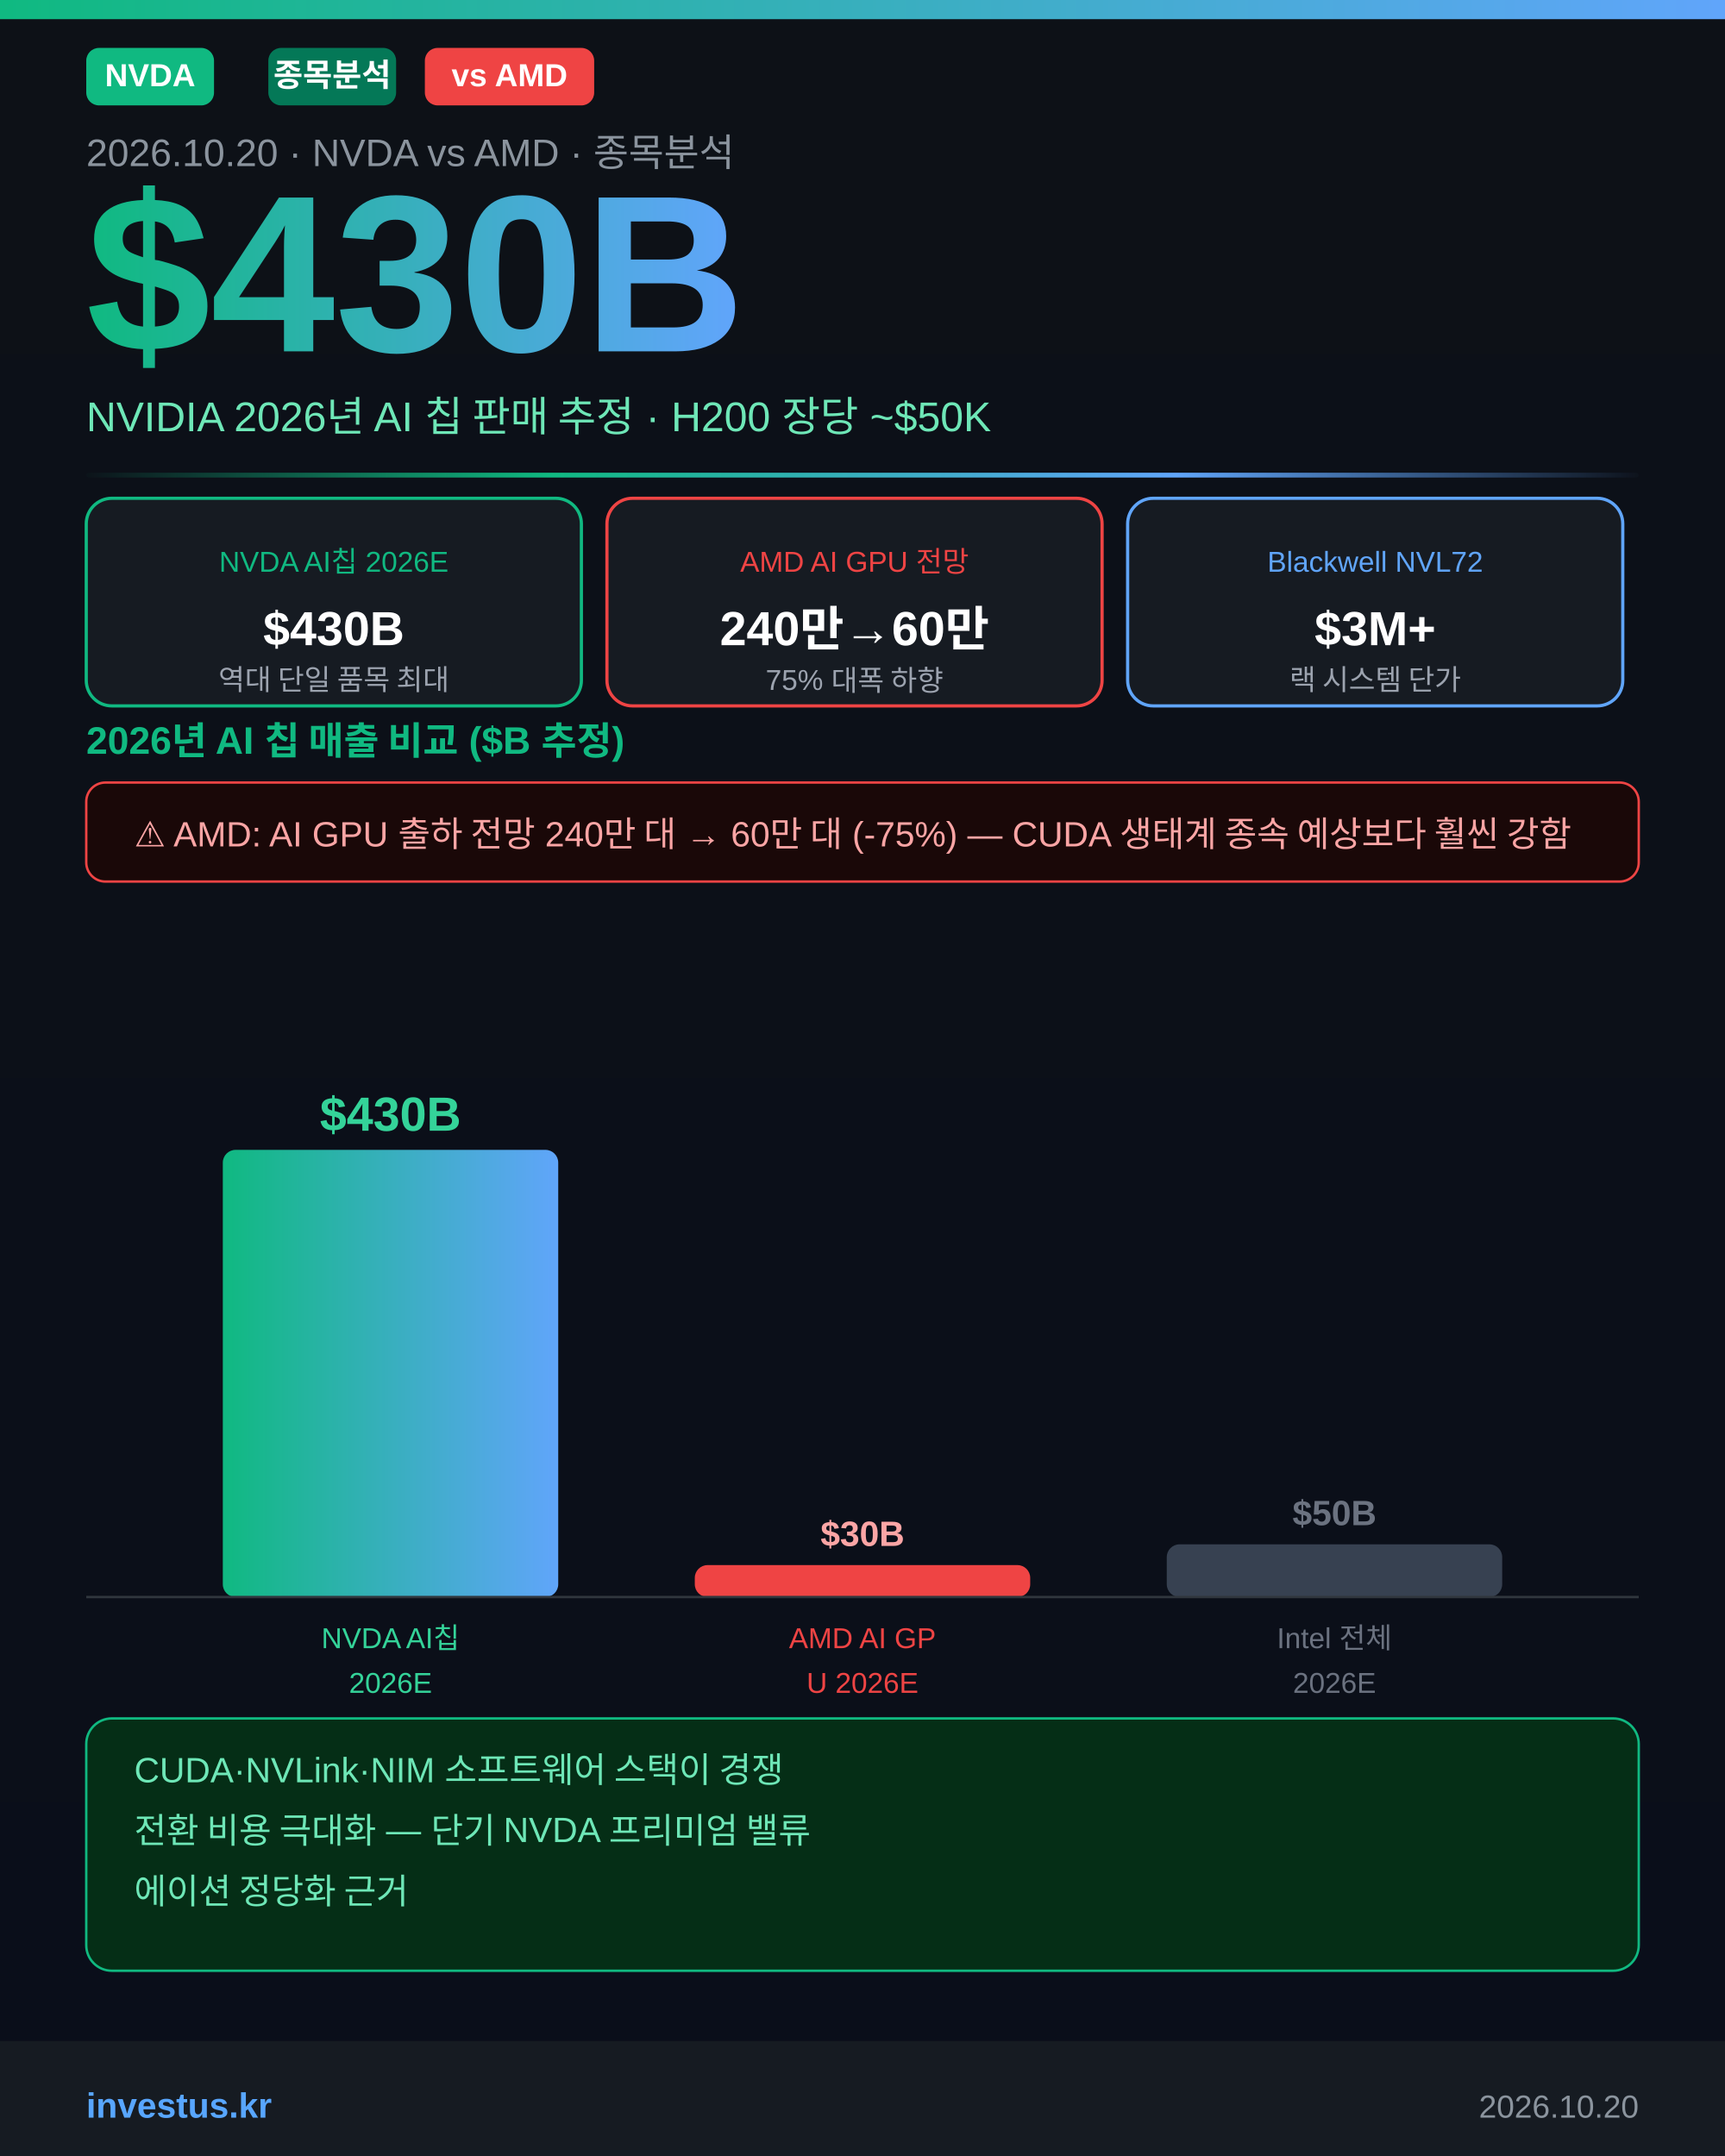
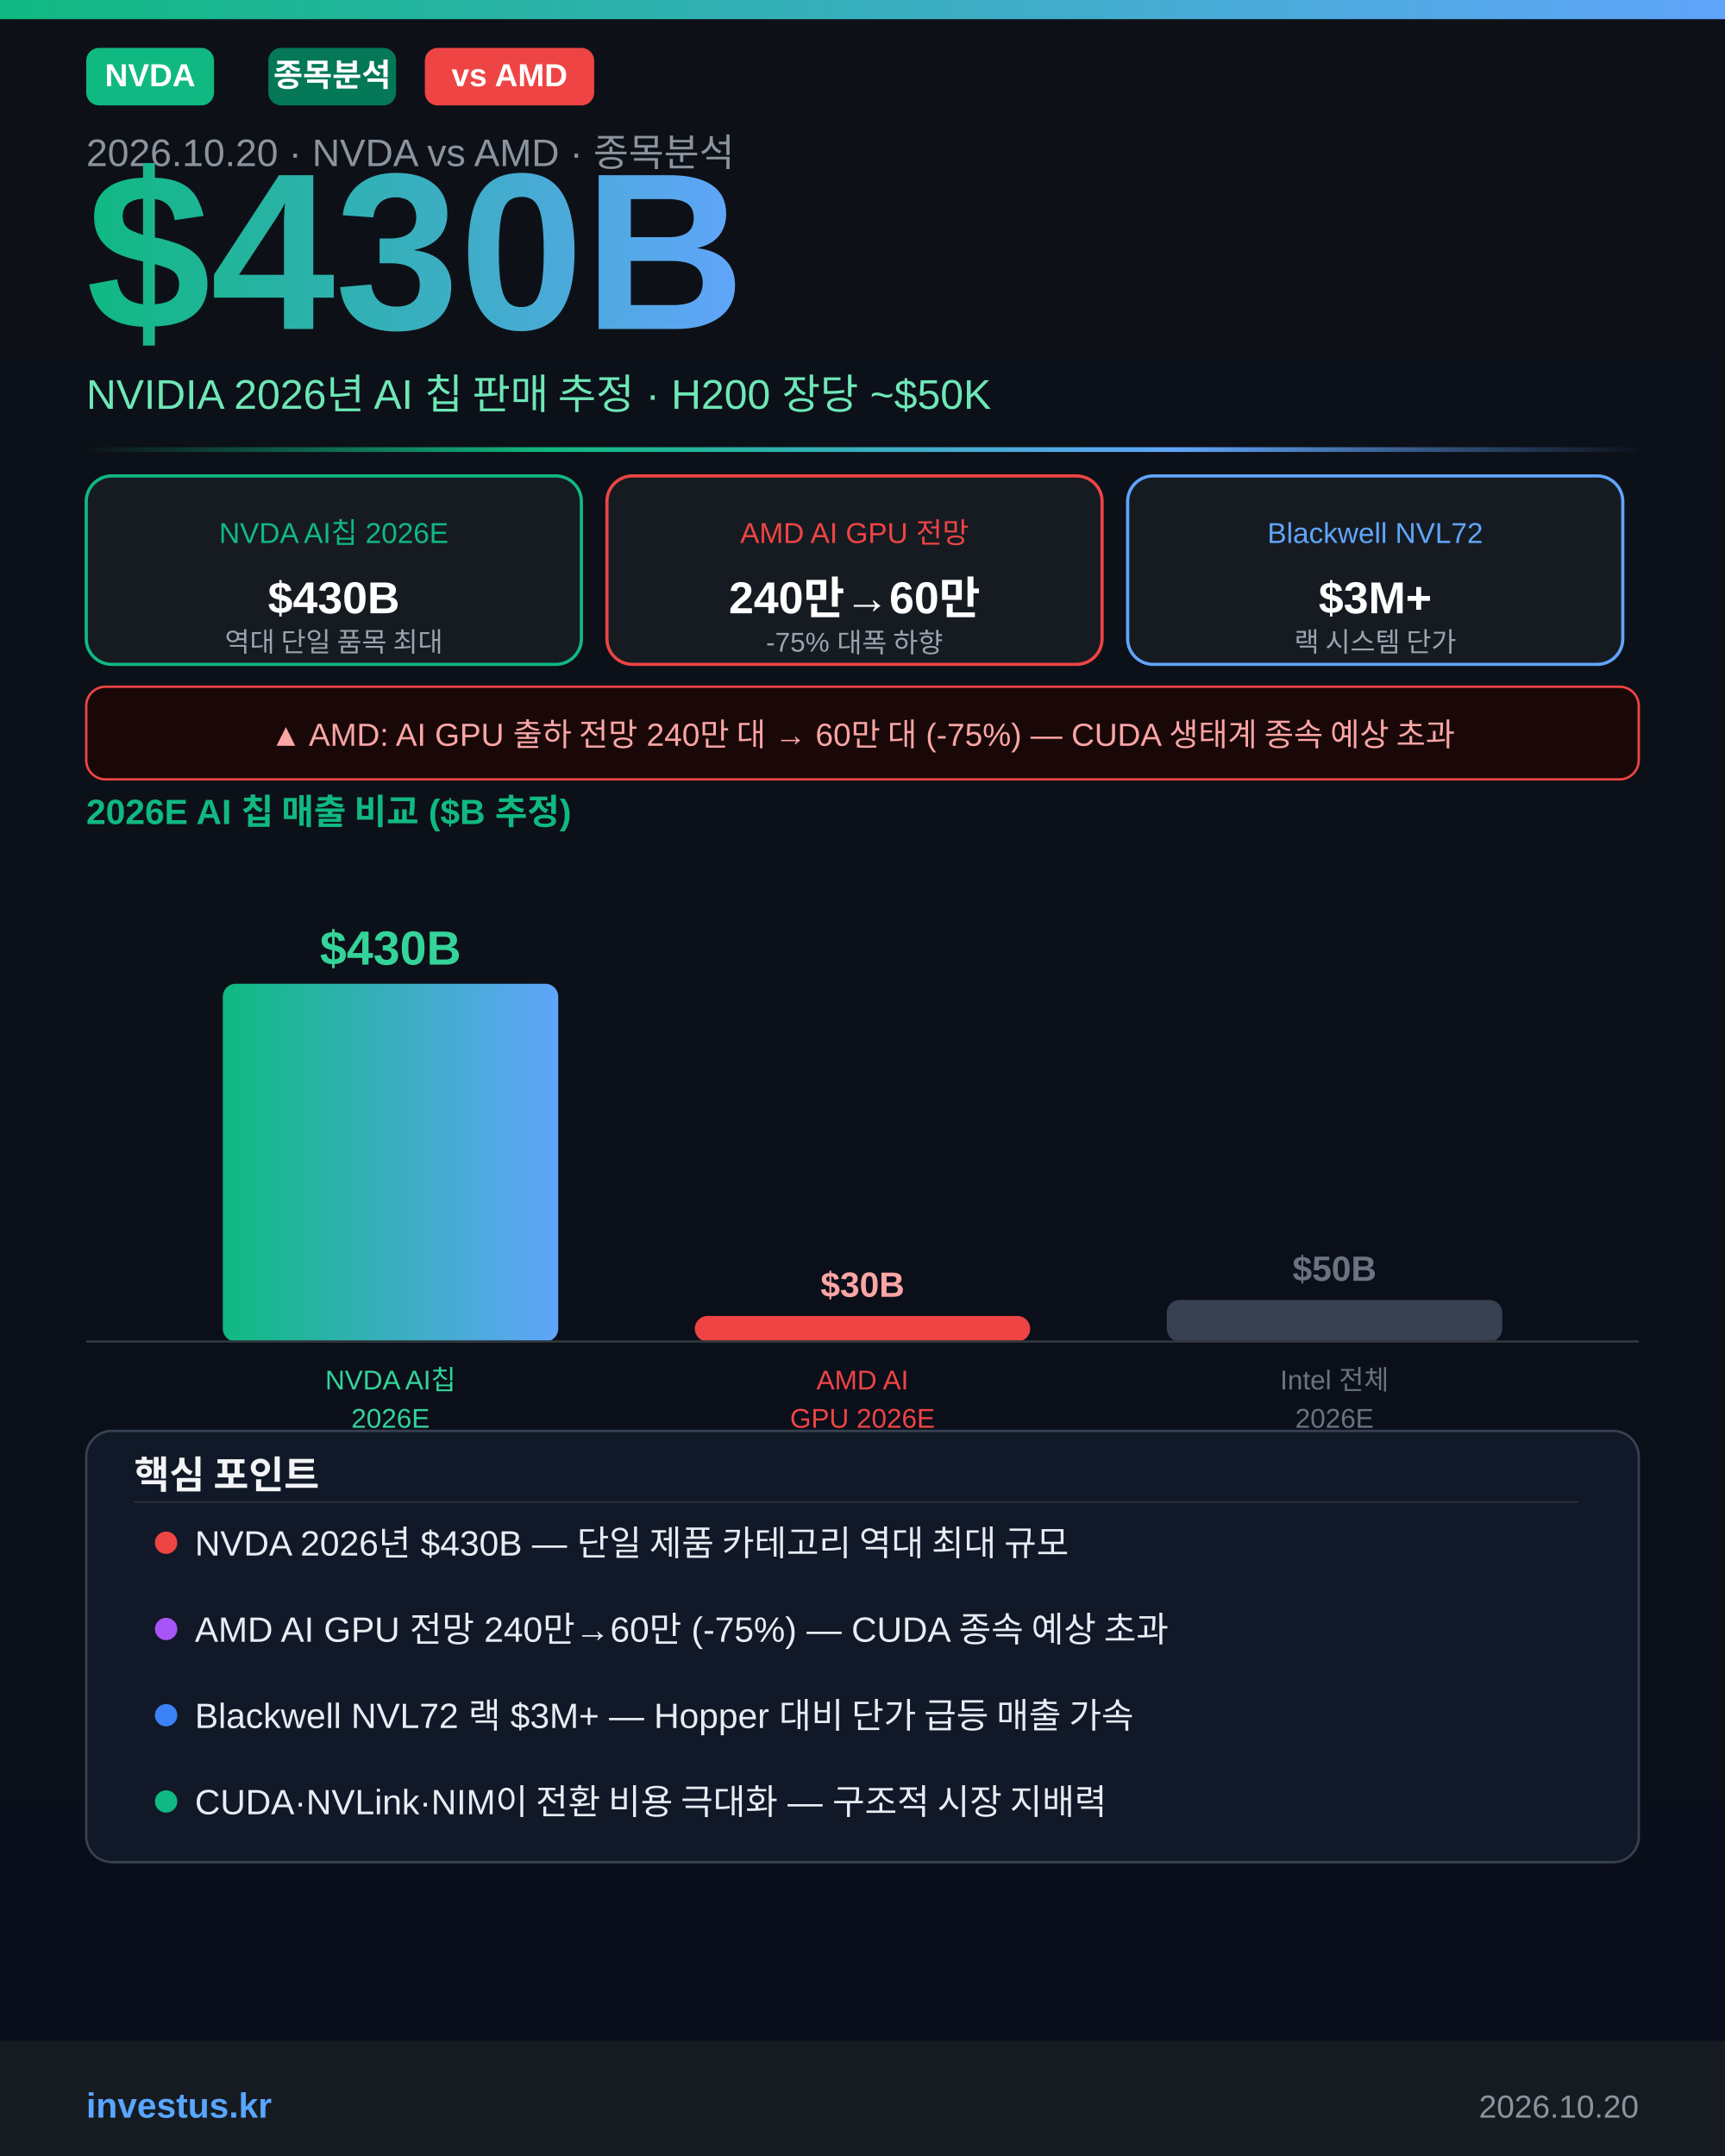
<svg xmlns="http://www.w3.org/2000/svg" width="1080" height="1350" viewBox="0 0 1080 1350">
  <defs>
    <linearGradient id="bgG" x1="0" y1="0" x2="0" y2="1">
      <stop offset="0%" stop-color="#0D1117" />
      <stop offset="100%" stop-color="#0A0E1A" />
    </linearGradient>
    <linearGradient id="tBar" x1="0%" y1="0%" x2="100%" y2="0%">
      <stop offset="0%" stop-color="#10B981" />
      <stop offset="100%" stop-color="#60A5FA" />
    </linearGradient>
    <linearGradient id="divG" x1="0%" y1="0%" x2="100%" y2="0%">
      <stop offset="0%" stop-color="#10B981" stop-opacity="0" />
      <stop offset="30%" stop-color="#10B981" />
      <stop offset="70%" stop-color="#60A5FA" />
      <stop offset="100%" stop-color="#60A5FA" stop-opacity="0" />
    </linearGradient>
    <linearGradient id="hG" x1="0%" y1="0%" x2="100%" y2="0%">
      <stop offset="0%" stop-color="#10B981" />
      <stop offset="100%" stop-color="#60A5FA" />
    </linearGradient>
    <linearGradient id="barG" x1="0%" y1="0%" x2="100%" y2="0%">
      <stop offset="0%" stop-color="#10B981" />
      <stop offset="100%" stop-color="#60A5FA" />
    </linearGradient>
  </defs>
  <rect width="1080" height="1350" fill="url(#bgG)" />
  <rect x="0" y="0" width="1080" height="12" fill="url(#tBar)" />
  <rect x="54" y="30" width="80" height="36" rx="8" fill="#10B981" />
  <text x="94" y="54" font-family="Arial Black,Arial,sans-serif" font-size="20" fill="#fff" text-anchor="middle" font-weight="900">NVDA</text>
  <rect x="168" y="30" width="80" height="36" rx="8" fill="#047857" />
  <text x="208" y="54" font-family="Arial Black,Arial,sans-serif" font-size="20" fill="#fff" text-anchor="middle" font-weight="900">종목분석</text>
  <rect x="266" y="30" width="106" height="36" rx="8" fill="#EF4444" />
  <text x="319" y="54" font-family="Arial Black,Arial,sans-serif" font-size="20" fill="#fff" text-anchor="middle" font-weight="900">vs AMD</text>
  <text x="54" y="104" font-family="Arial,sans-serif" font-size="24" fill="#8B949E">2026.10.20 · NVDA vs AMD · 종목분석</text>
-   <text x="54" y="220" font-family="Arial Black,Arial,sans-serif" font-size="140" fill="url(#hG)" font-weight="900">$430B</text>
-   <text x="54" y="270" font-family="Arial,sans-serif" font-size="26" fill="#6EE7B7">NVIDIA 2026년 AI 칩 판매 추정 · H200 장당 ~$50K</text>
-   <rect x="54" y="296" width="972" height="3" fill="url(#divG)" rx="2" />
-   <rect x="54" y="312" width="310" height="130" rx="16" fill="#161B22" stroke="#10B981" stroke-width="2" />
-   <text x="209" y="358" font-family="Arial,sans-serif" font-size="18" fill="#10B981" text-anchor="middle">NVDA AI칩 2026E</text>
-   <text x="209" y="404" font-family="Arial Black,Arial,sans-serif" font-size="30" fill="#fff" text-anchor="middle" font-weight="900">$430B</text>
-   <text x="209" y="432" font-family="Arial,sans-serif" font-size="18" fill="#9CA3AF" text-anchor="middle">역대 단일 품목 최대</text>
-   <rect x="380" y="312" width="310" height="130" rx="16" fill="#161B22" stroke="#EF4444" stroke-width="2" />
-   <text x="535" y="358" font-family="Arial,sans-serif" font-size="18" fill="#EF4444" text-anchor="middle">AMD AI GPU 전망</text>
-   <text x="535" y="404" font-family="Arial Black,Arial,sans-serif" font-size="30" fill="#fff" text-anchor="middle" font-weight="900">240만→60만</text>
-   <text x="535" y="432" font-family="Arial,sans-serif" font-size="18" fill="#9CA3AF" text-anchor="middle">75% 대폭 하향</text>
-   <rect x="706" y="312" width="310" height="130" rx="16" fill="#161B22" stroke="#60A5FA" stroke-width="2" />
-   <text x="861" y="358" font-family="Arial,sans-serif" font-size="18" fill="#60A5FA" text-anchor="middle">Blackwell NVL72</text>
-   <text x="861" y="404" font-family="Arial Black,Arial,sans-serif" font-size="30" fill="#fff" text-anchor="middle" font-weight="900">$3M+</text>
-   <text x="861" y="432" font-family="Arial,sans-serif" font-size="18" fill="#9CA3AF" text-anchor="middle">랙 시스템 단가</text>
-   <text x="54" y="472" font-family="Arial Black,Arial,sans-serif" font-size="24" fill="#10B981" font-weight="900">2026년 AI 칩 매출 비교 ($B 추정)</text>
-   <rect x="54" y="490" width="972" height="62" rx="12" fill="#1A0808" stroke="#EF4444" stroke-width="1.5" />
-   <text x="84" y="530" font-family="Arial,sans-serif" font-size="22" fill="#FCA5A5">⚠ AMD: AI GPU 출하 전망 240만 대 → 60만 대 (-75%) — CUDA 생태계 종속 예상보다 훨씬 강함</text>
-   <rect x="139.5" y="720" width="210" height="280" rx="8" fill="url(#barG)" />
-   <text x="244.5" y="708" font-family="Arial Black,Arial,sans-serif" font-size="30" fill="#34D399" text-anchor="middle" font-weight="900">$430B</text>
-   <text x="244.5" y="1032" font-family="Arial,sans-serif" font-size="18" fill="#34D399" text-anchor="middle">NVDA AI칩 </text>
-   <text x="244.5" y="1060" font-family="Arial,sans-serif" font-size="18" fill="#34D399" text-anchor="middle">2026E</text>
-   <rect x="435" y="980" width="210" height="20" rx="8" fill="#EF4444" />
-   <text x="540" y="968" font-family="Arial Black,Arial,sans-serif" font-size="22" fill="#FCA5A5" text-anchor="middle" font-weight="900">$30B</text>
-   <text x="540" y="1032" font-family="Arial,sans-serif" font-size="18" fill="#EF4444" text-anchor="middle">AMD AI GP</text>
-   <text x="540" y="1060" font-family="Arial,sans-serif" font-size="18" fill="#EF4444" text-anchor="middle">U 2026E</text>
-   <rect x="730.5" y="967" width="210" height="33" rx="8" fill="#374151" />
-   <text x="835.5" y="955" font-family="Arial Black,Arial,sans-serif" font-size="22" fill="#6B7280" text-anchor="middle" font-weight="900">$50B</text>
-   <text x="835.5" y="1032" font-family="Arial,sans-serif" font-size="18" fill="#6B7280" text-anchor="middle">Intel 전체 </text>
-   <text x="835.5" y="1060" font-family="Arial,sans-serif" font-size="18" fill="#6B7280" text-anchor="middle">2026E</text>
-   <line x1="54" y1="1000" x2="1026" y2="1000" stroke="#30363D" stroke-width="1.5" />
-   <rect x="54" y="1076" width="972" height="158" rx="16" fill="#052E16" stroke="#10B981" stroke-width="1.5" />
-   <text x="84" y="1116" font-family="Arial,sans-serif" font-size="22" fill="#6EE7B7">CUDA·NVLink·NIM 소프트웨어 스택이 경쟁</text>
-   <text x="84" y="1154" font-family="Arial,sans-serif" font-size="22" fill="#6EE7B7"> 전환 비용 극대화 — 단기 NVDA 프리미엄 밸류</text>
-   <text x="84" y="1192" font-family="Arial,sans-serif" font-size="22" fill="#6EE7B7">에이션 정당화 근거</text>
+   <text x="54" y="206" font-family="Arial Black,Arial,sans-serif" font-size="140" fill="url(#hG)" font-weight="900">$430B</text>
+   <text x="54" y="256" font-family="Arial,sans-serif" font-size="26" fill="#6EE7B7">NVIDIA 2026년 AI 칩 판매 추정 · H200 장당 ~$50K</text>
+   <rect x="54" y="280" width="972" height="3" fill="url(#divG)" rx="2" />
+   <rect x="54" y="298" width="310" height="118" rx="16" fill="#161B22" stroke="#10B981" stroke-width="2" />
+   <text x="209" y="340" font-family="Arial,sans-serif" font-size="18" fill="#10B981" text-anchor="middle">NVDA AI칩 2026E</text>
+   <text x="209" y="384" font-family="Arial Black,Arial,sans-serif" font-size="28" fill="#fff" text-anchor="middle" font-weight="900">$430B</text>
+   <text x="209" y="408" font-family="Arial,sans-serif" font-size="17" fill="#9CA3AF" text-anchor="middle">역대 단일 품목 최대</text>
+   <rect x="380" y="298" width="310" height="118" rx="16" fill="#161B22" stroke="#EF4444" stroke-width="2" />
+   <text x="535" y="340" font-family="Arial,sans-serif" font-size="18" fill="#EF4444" text-anchor="middle">AMD AI GPU 전망</text>
+   <text x="535" y="384" font-family="Arial Black,Arial,sans-serif" font-size="28" fill="#fff" text-anchor="middle" font-weight="900">240만→60만</text>
+   <text x="535" y="408" font-family="Arial,sans-serif" font-size="17" fill="#9CA3AF" text-anchor="middle">-75% 대폭 하향</text>
+   <rect x="706" y="298" width="310" height="118" rx="16" fill="#161B22" stroke="#60A5FA" stroke-width="2" />
+   <text x="861" y="340" font-family="Arial,sans-serif" font-size="18" fill="#60A5FA" text-anchor="middle">Blackwell NVL72</text>
+   <text x="861" y="384" font-family="Arial Black,Arial,sans-serif" font-size="28" fill="#fff" text-anchor="middle" font-weight="900">$3M+</text>
+   <text x="861" y="408" font-family="Arial,sans-serif" font-size="17" fill="#9CA3AF" text-anchor="middle">랙 시스템 단가</text>
+   <rect x="54" y="430" width="972" height="58" rx="12" fill="#1A0808" stroke="#EF4444" stroke-width="1.5" />
+   <text x="540" y="467" font-family="Arial,sans-serif" font-size="20" fill="#FCA5A5" text-anchor="middle">▲ AMD: AI GPU 출하 전망 240만 대 → 60만 대 (-75%) — CUDA 생태계 종속 예상 초과</text>
+   <text x="54" y="516" font-family="Arial Black,Arial,sans-serif" font-size="22" fill="#10B981" font-weight="900">2026E AI 칩 매출 비교 ($B 추정)</text>
+   <rect x="139.5" y="616" width="210" height="224" rx="8" fill="url(#barG)" />
+   <text x="244.5" y="604" font-family="Arial Black,Arial,sans-serif" font-size="30" fill="#34D399" text-anchor="middle" font-weight="900">$430B</text>
+   <text x="244.5" y="870" font-family="Arial,sans-serif" font-size="17" fill="#34D399" text-anchor="middle">NVDA AI칩 </text>
+   <text x="244.5" y="894" font-family="Arial,sans-serif" font-size="17" fill="#34D399" text-anchor="middle">2026E</text>
+   <rect x="435" y="824" width="210" height="16" rx="8" fill="#EF4444" />
+   <text x="540" y="812" font-family="Arial Black,Arial,sans-serif" font-size="22" fill="#FCA5A5" text-anchor="middle" font-weight="900">$30B</text>
+   <text x="540" y="870" font-family="Arial,sans-serif" font-size="17" fill="#EF4444" text-anchor="middle">AMD AI </text>
+   <text x="540" y="894" font-family="Arial,sans-serif" font-size="17" fill="#EF4444" text-anchor="middle">GPU 2026E</text>
+   <rect x="730.5" y="814" width="210" height="26" rx="8" fill="#374151" />
+   <text x="835.5" y="802" font-family="Arial Black,Arial,sans-serif" font-size="22" fill="#6B7280" text-anchor="middle" font-weight="900">$50B</text>
+   <text x="835.5" y="870" font-family="Arial,sans-serif" font-size="17" fill="#6B7280" text-anchor="middle">Intel 전체 </text>
+   <text x="835.5" y="894" font-family="Arial,sans-serif" font-size="17" fill="#6B7280" text-anchor="middle">2026E</text>
+   <line x1="54" y1="840" x2="1026" y2="840" stroke="#30363D" stroke-width="1.5" />
+   <rect x="54" y="896" width="972" height="270" rx="16" fill="#111827" stroke="#374151" stroke-width="1.5" />
+   <text x="84" y="932" font-family="Arial Black,Arial,sans-serif" font-size="24" fill="#F3F4F6" font-weight="900">핵심 포인트</text>
+   <rect x="84" y="940" width="904" height="1" fill="#2D333B" />
+   <circle cx="104" cy="966" r="7" fill="#EF4444" />
+   <text x="122" y="974" font-family="Arial,sans-serif" font-size="22" fill="#E6EDF3">NVDA 2026년 $430B — 단일 제품 카테고리 역대 최대 규모</text>
+   <circle cx="104" cy="1020" r="7" fill="#A855F7" />
+   <text x="122" y="1028" font-family="Arial,sans-serif" font-size="22" fill="#E6EDF3">AMD AI GPU 전망 240만→60만 (-75%) — CUDA 종속 예상 초과</text>
+   <circle cx="104" cy="1074" r="7" fill="#3B82F6" />
+   <text x="122" y="1082" font-family="Arial,sans-serif" font-size="22" fill="#E6EDF3">Blackwell NVL72 랙 $3M+ — Hopper 대비 단가 급등 매출 가속</text>
+   <circle cx="104" cy="1128" r="7" fill="#10B981" />
+   <text x="122" y="1136" font-family="Arial,sans-serif" font-size="22" fill="#E6EDF3">CUDA·NVLink·NIM이 전환 비용 극대화 — 구조적 시장 지배력</text>
  <rect x="0" y="1278" width="1080" height="72" fill="#161B22" />
  <text x="54" y="1326" font-family="Arial Black,Arial,sans-serif" font-size="22" fill="#58A6FF" font-weight="900">investus.kr</text>
  <text x="1026" y="1326" font-family="Arial,sans-serif" font-size="20" fill="#8B949E" text-anchor="end">2026.10.20</text>
</svg>
